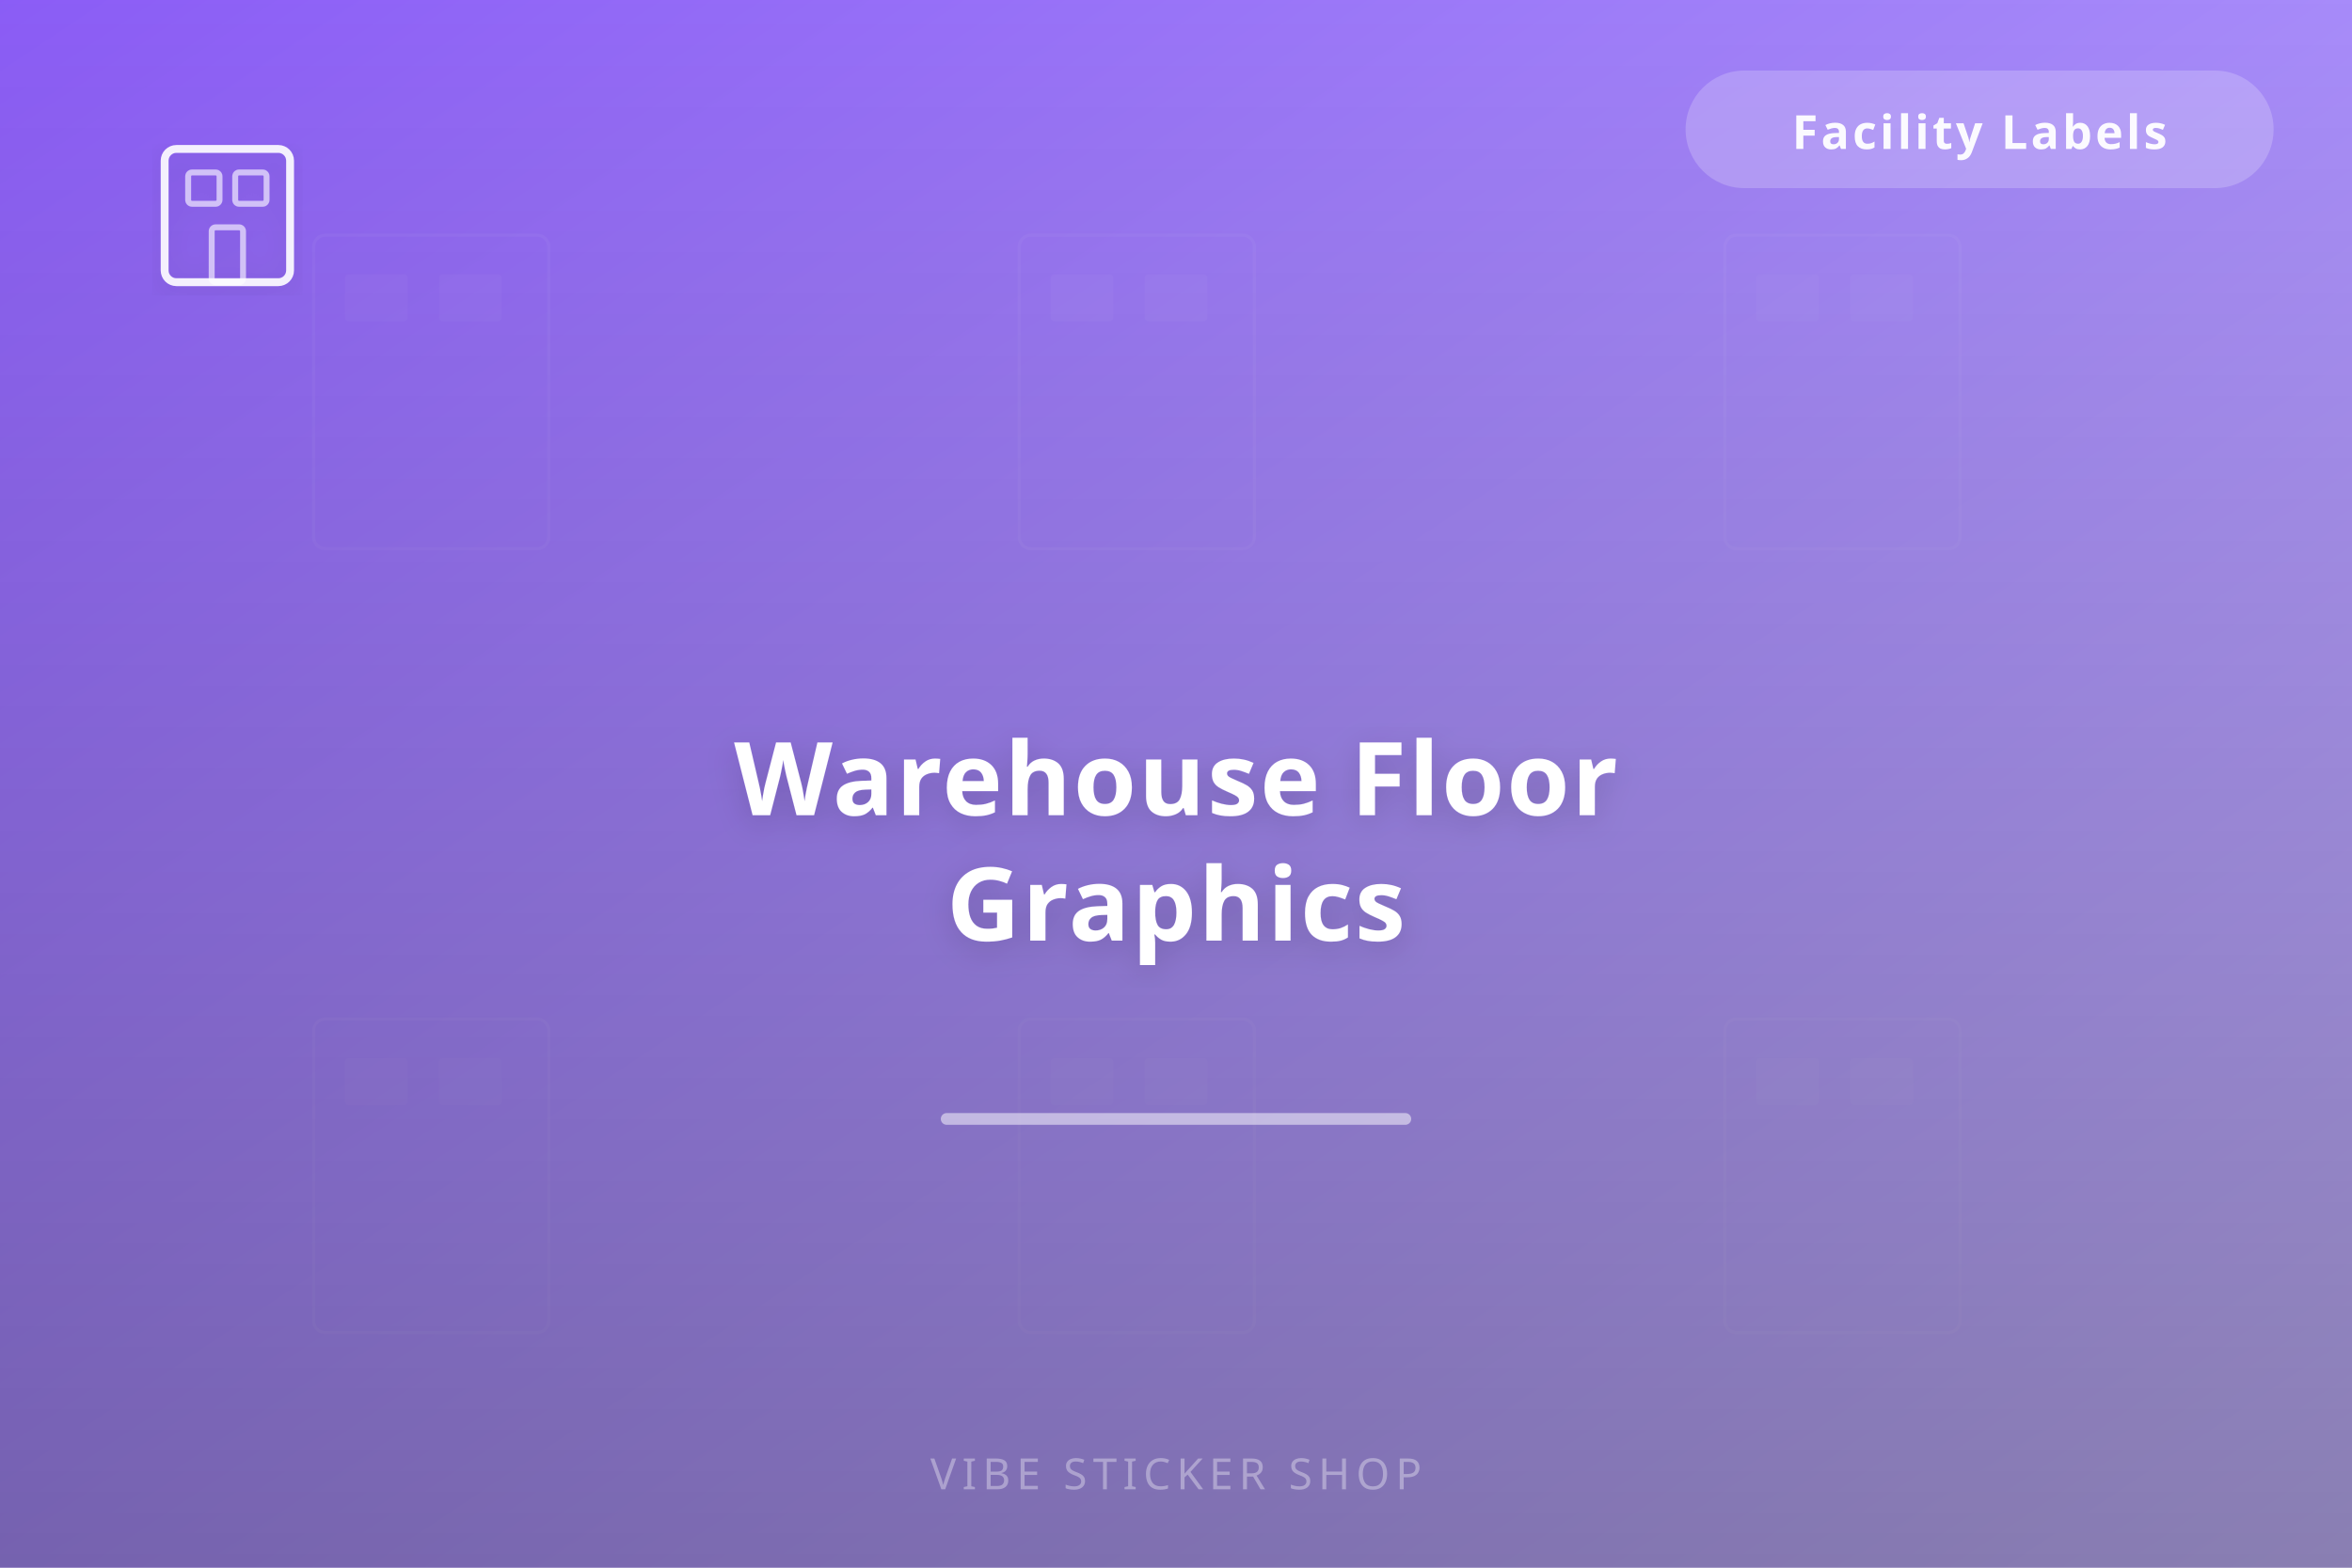
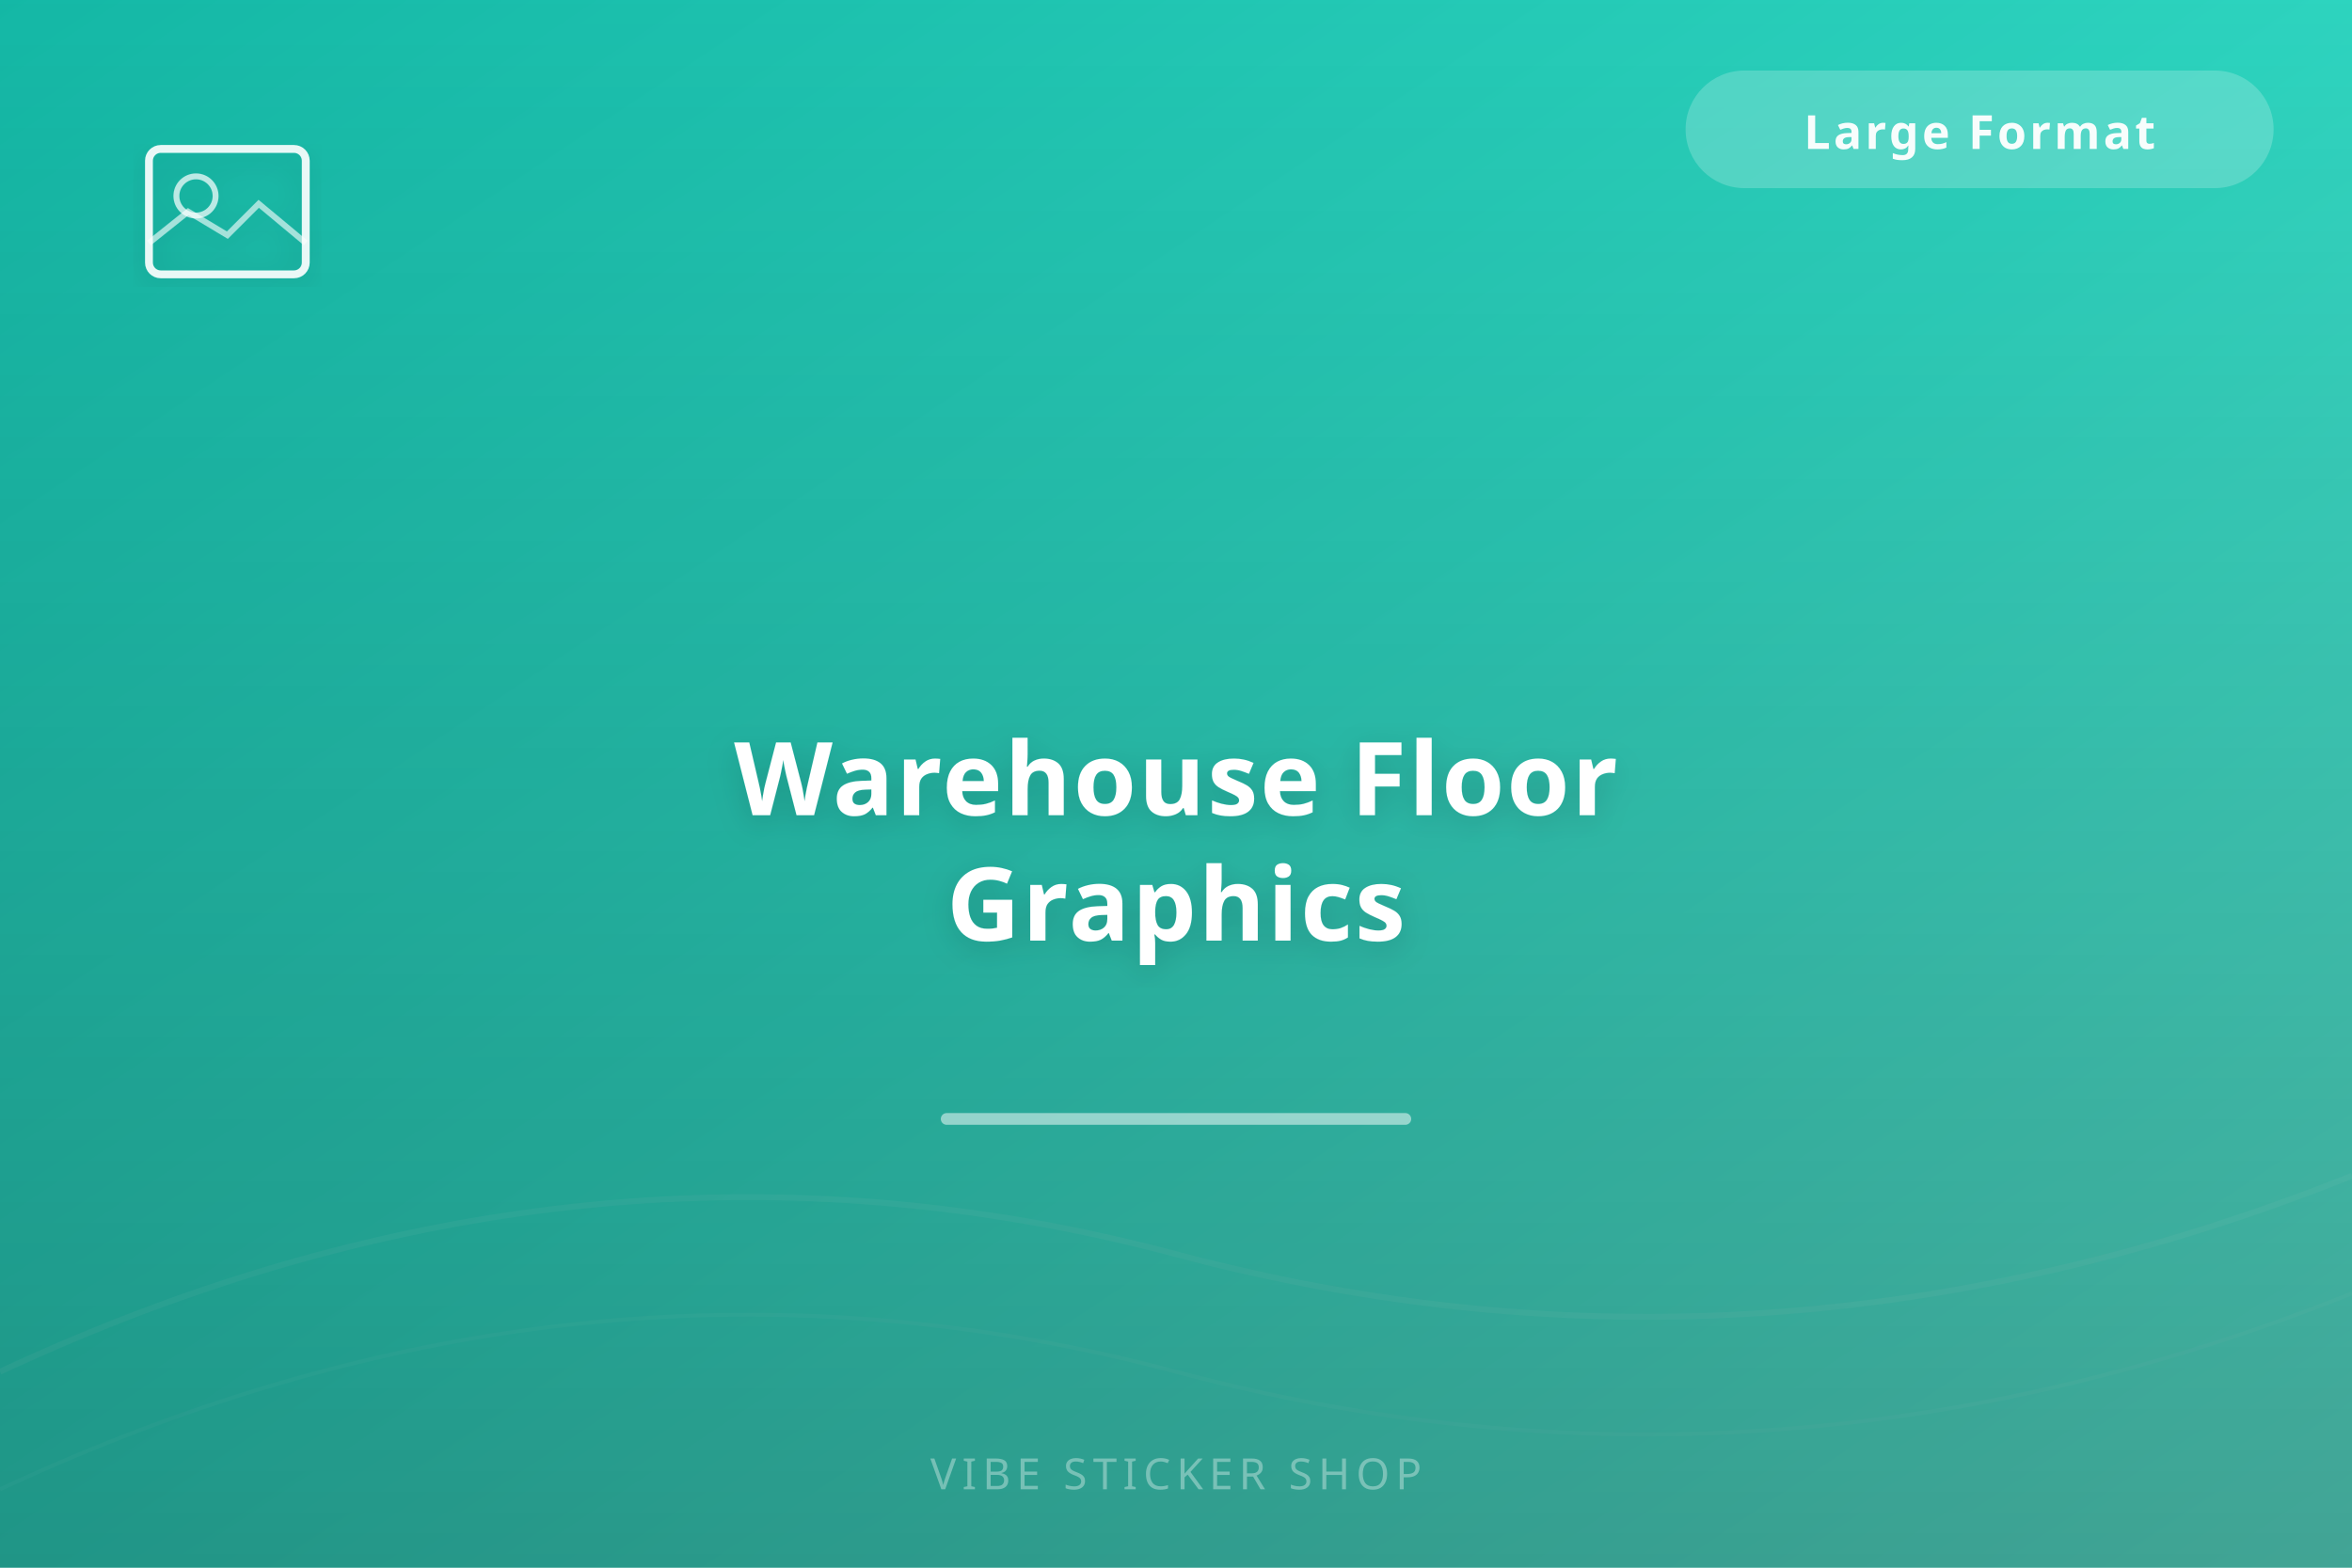
<svg xmlns="http://www.w3.org/2000/svg" width="600" height="400" viewBox="0 0 600 400">
  <defs>
    <linearGradient id="bg" x1="0%" y1="0%" x2="100%" y2="100%">
-       <stop offset="0%" stop-color="#8B5CF6" />
-       <stop offset="50%" stop-color="#A78BFA" />
-       <stop offset="100%" stop-color="#C4B5FD" />
+       <stop offset="0%" stop-color="#14B8A6" />
+       <stop offset="50%" stop-color="#2DD4BF" />
+       <stop offset="100%" stop-color="#5EEAD4" />
    </linearGradient>
    <linearGradient id="overlay" x1="0%" y1="0%" x2="0%" y2="100%">
      <stop offset="0%" stop-color="black" stop-opacity="0" />
      <stop offset="100%" stop-color="black" stop-opacity="0.3" />
    </linearGradient>
    <filter id="shadow" x="-10%" y="-10%" width="120%" height="120%">
      <feDropShadow dx="0" dy="2" stdDeviation="4" flood-opacity="0.15" />
    </filter>
  </defs>
  <rect width="600" height="400" fill="url(#bg)" rx="0" />
  <g>
-     <rect x="80" y="60" width="60" height="80" rx="3" fill="none" stroke="white" stroke-width="0.8" opacity="0.04" />
-     <rect x="88" y="70" width="16" height="12" rx="1" fill="white" opacity="0.03" />
-     <rect x="112" y="70" width="16" height="12" rx="1" fill="white" opacity="0.03" />
-     <rect x="260" y="60" width="60" height="80" rx="3" fill="none" stroke="white" stroke-width="0.8" opacity="0.04" />
-     <rect x="268" y="70" width="16" height="12" rx="1" fill="white" opacity="0.03" />
-     <rect x="292" y="70" width="16" height="12" rx="1" fill="white" opacity="0.03" />
-     <rect x="440" y="60" width="60" height="80" rx="3" fill="none" stroke="white" stroke-width="0.8" opacity="0.04" />
-     <rect x="448" y="70" width="16" height="12" rx="1" fill="white" opacity="0.03" />
-     <rect x="472" y="70" width="16" height="12" rx="1" fill="white" opacity="0.03" />
-     <rect x="80" y="260" width="60" height="80" rx="3" fill="none" stroke="white" stroke-width="0.8" opacity="0.04" />
-     <rect x="88" y="270" width="16" height="12" rx="1" fill="white" opacity="0.03" />
-     <rect x="112" y="270" width="16" height="12" rx="1" fill="white" opacity="0.03" />
-     <rect x="260" y="260" width="60" height="80" rx="3" fill="none" stroke="white" stroke-width="0.8" opacity="0.04" />
-     <rect x="268" y="270" width="16" height="12" rx="1" fill="white" opacity="0.03" />
-     <rect x="292" y="270" width="16" height="12" rx="1" fill="white" opacity="0.03" />
-     <rect x="440" y="260" width="60" height="80" rx="3" fill="none" stroke="white" stroke-width="0.8" opacity="0.04" />
-     <rect x="448" y="270" width="16" height="12" rx="1" fill="white" opacity="0.03" />
-     <rect x="472" y="270" width="16" height="12" rx="1" fill="white" opacity="0.03" />
+     <path d="M0 350 Q150 280 300 320 T600 300" fill="none" stroke="white" stroke-width="1.5" opacity="0.06" />
+     <path d="M0 380 Q150 310 300 350 T600 330" fill="none" stroke="white" stroke-width="1" opacity="0.04" />
  </g>
  <rect width="600" height="400" fill="url(#overlay)" />
  <g transform="translate(28, 24)" filter="url(#shadow)">
-     <rect x="14" y="14" width="32" height="34" rx="3" fill="none" stroke="white" stroke-width="2" opacity="0.9" />
-     <rect x="20" y="20" width="8" height="8" rx="1" fill="none" stroke="white" stroke-width="1.5" opacity="0.6" />
-     <rect x="32" y="20" width="8" height="8" rx="1" fill="none" stroke="white" stroke-width="1.5" opacity="0.6" />
-     <rect x="26" y="34" width="8" height="14" rx="1" fill="none" stroke="white" stroke-width="1.5" opacity="0.6" />
+     <rect x="10" y="14" width="40" height="32" rx="3" fill="none" stroke="white" stroke-width="2" opacity="0.9" />
+     <circle cx="22" cy="26" r="5" fill="none" stroke="white" stroke-width="1.5" opacity="0.7" />
+     <path d="M10 38 L20 30 L30 36 L38 28 L50 38" fill="none" stroke="white" stroke-width="1.5" opacity="0.6" />
  </g>
  <g transform="translate(600, 0)">
    <rect x="-170" y="18" width="150" height="30" rx="15" fill="white" opacity="0.2" />
-     <text x="-95" y="38" text-anchor="middle" fill="white" font-size="12" font-weight="600" font-family="'Segoe UI', system-ui, sans-serif" letter-spacing="0.8" opacity="0.95">Facility Labels</text>
+     <text x="-95" y="38" text-anchor="middle" fill="white" font-size="12" font-weight="600" font-family="'Segoe UI', system-ui, sans-serif" letter-spacing="0.8" opacity="0.95">Large Format</text>
  </g>
  <g filter="url(#shadow)">
    <text x="300" y="208" text-anchor="middle" fill="white" font-size="26" font-weight="700" font-family="'Segoe UI', system-ui, -apple-system, sans-serif" letter-spacing="0.5">Warehouse Floor</text>
    <text x="300" y="240" text-anchor="middle" fill="white" font-size="26" font-weight="700" font-family="'Segoe UI', system-ui, -apple-system, sans-serif" letter-spacing="0.5">Graphics</text>
  </g>
  <rect x="240" y="284" width="120" height="3" rx="1.5" fill="white" opacity="0.5" />
  <text x="300" y="380" text-anchor="middle" fill="white" font-size="11" font-weight="400" font-family="'Segoe UI', system-ui, sans-serif" letter-spacing="1.5" opacity="0.35">VIBE STICKER SHOP</text>
</svg>
